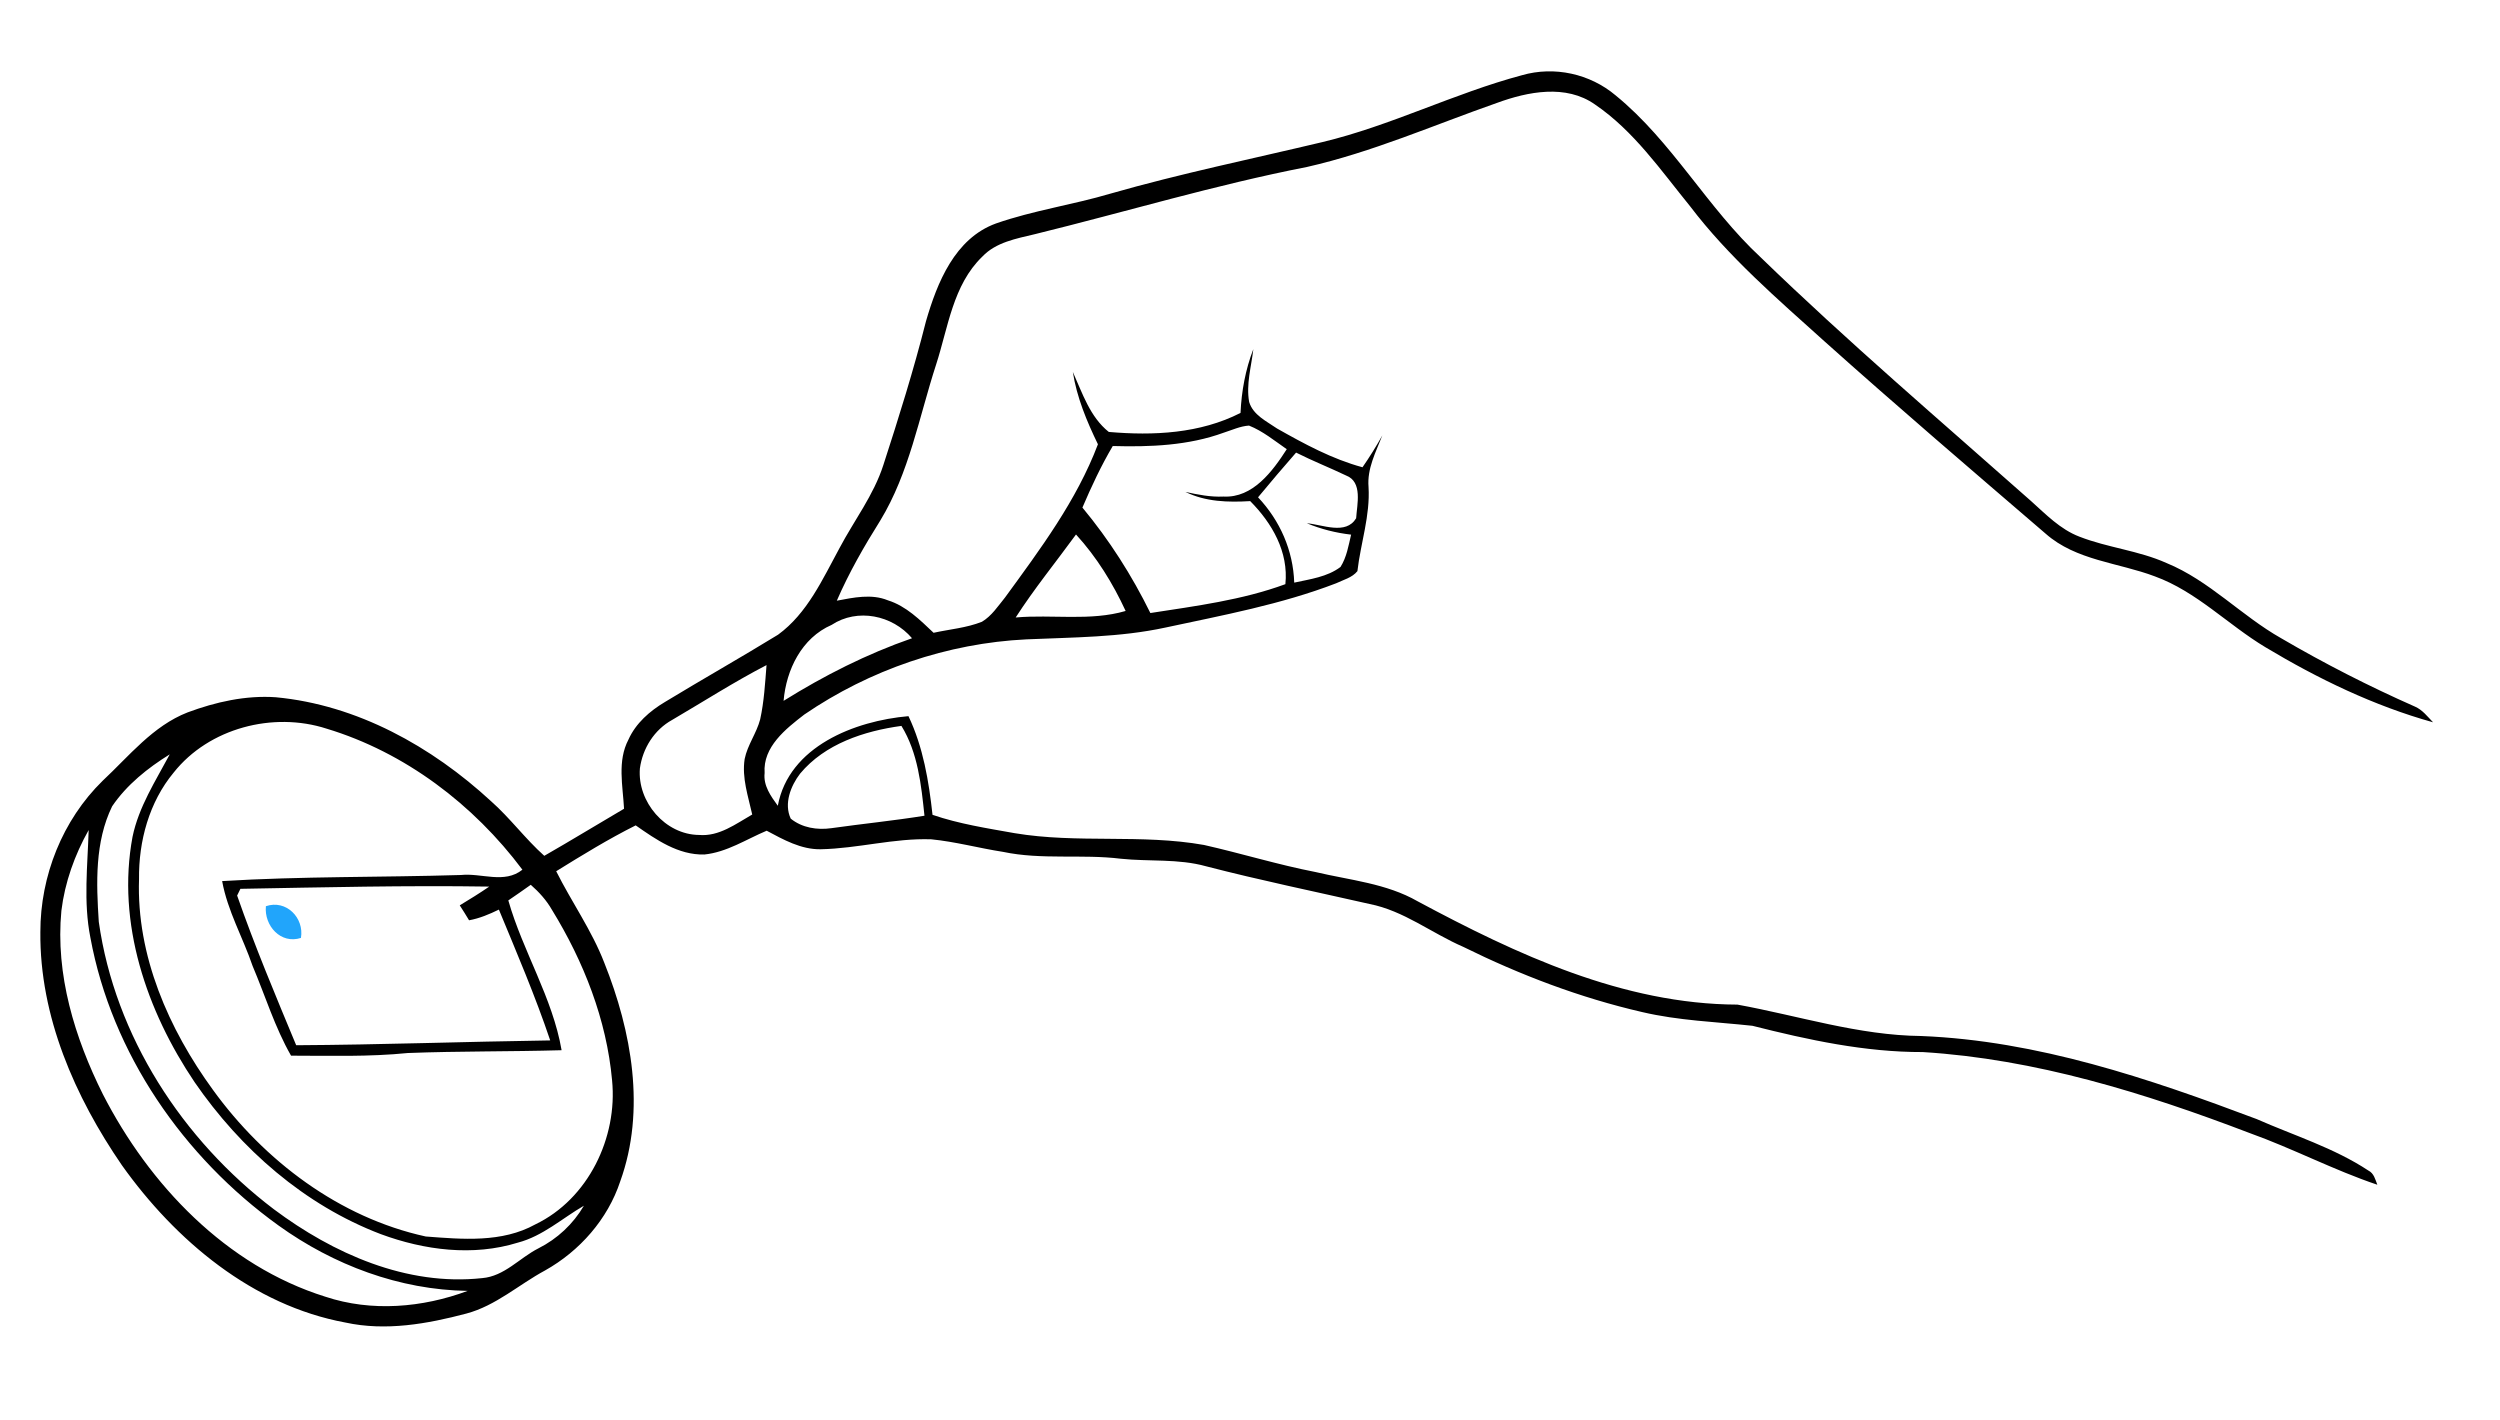
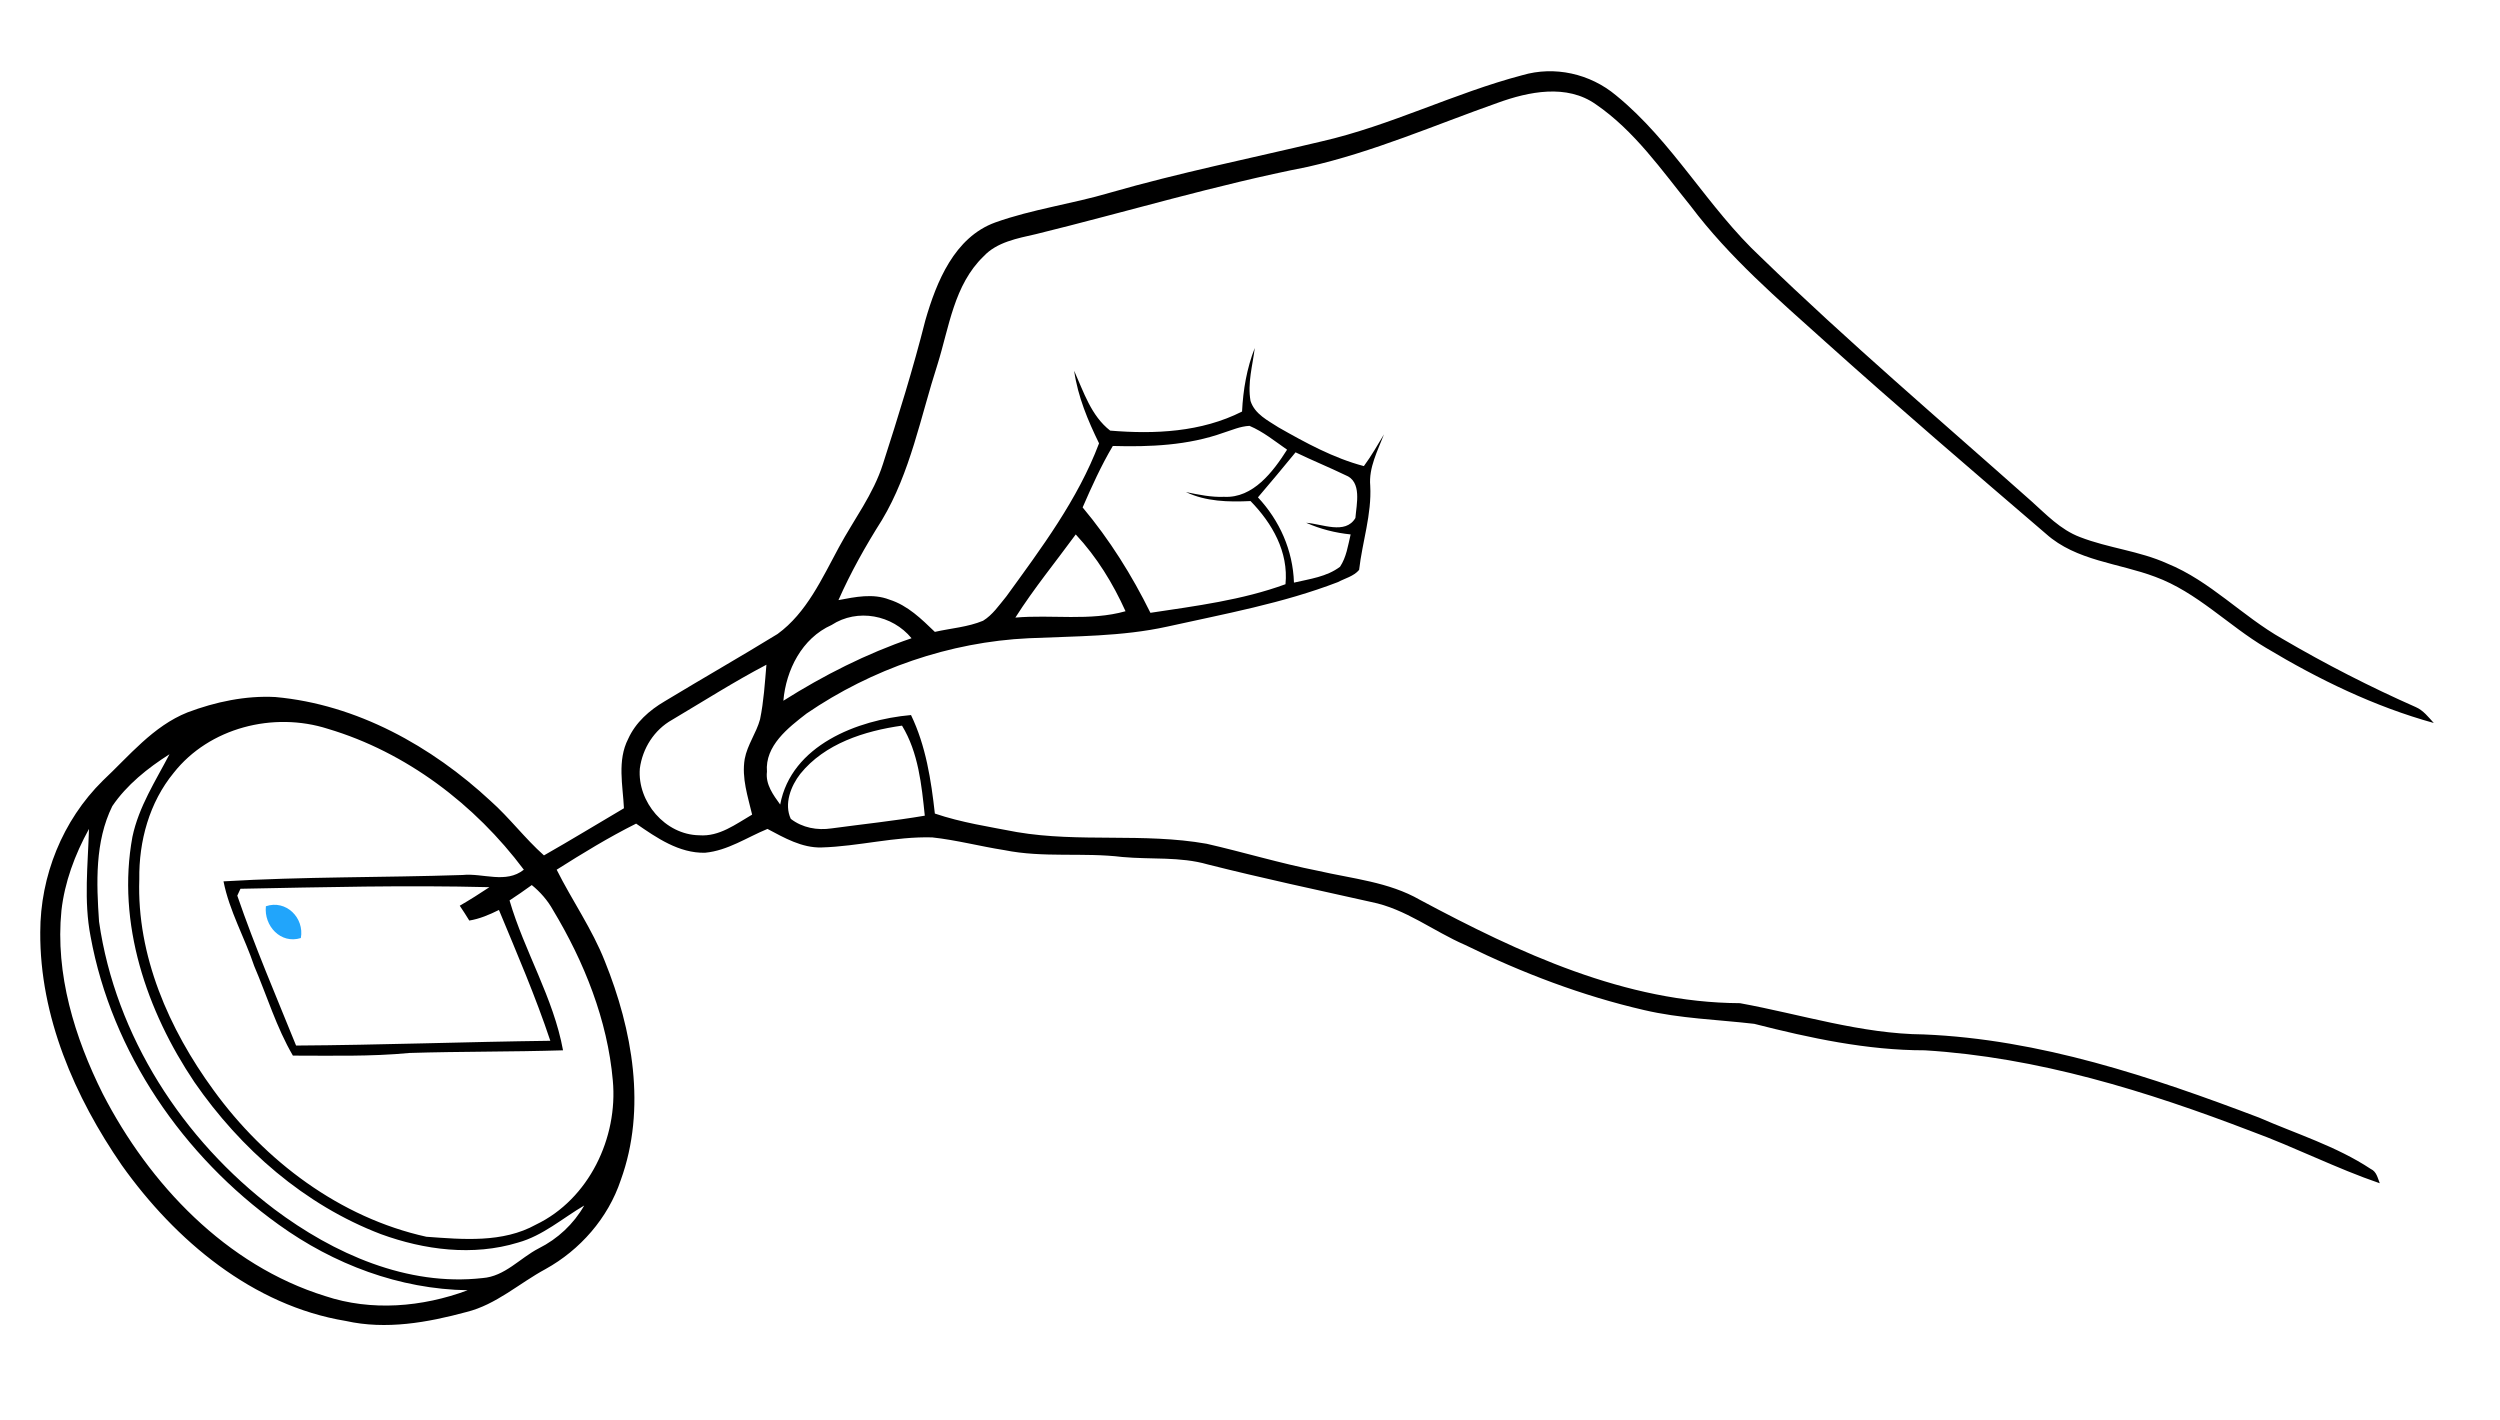
- <svg xmlns="http://www.w3.org/2000/svg" width="472pt" height="268pt" viewBox="0 0 472 268" version="1.1" id="svg2">
-   <defs id="defs13" />
-   <g id="#ffffffff" />
-   <g id="#656565ff">
-     <path fill="#656565" opacity="1.00" d=" M 287.35 14.20 C 293.45 12.44 300.18 13.92 305.02 18.00 C 315.72 26.72 322.34 39.25 332.42 48.59 C 348.86 64.52 366.30 79.39 383.43 94.57 C 386.26 97.10 388.97 99.94 392.59 101.32 C 397.94 103.41 403.78 103.94 409.04 106.30 C 417.13 109.62 423.16 116.25 430.70 120.51 C 438.86 125.28 447.30 129.59 455.95 133.41 C 457.36 134.02 458.31 135.29 459.36 136.37 C 448.17 133.25 437.64 128.15 427.70 122.19 C 420.62 117.94 414.72 111.69 406.84 108.82 C 399.95 106.21 391.97 105.84 386.22 100.76 C 372.24 88.75 358.23 76.77 344.50 64.48 C 335.58 56.44 326.38 48.54 319.08 38.93 C 313.56 32.15 308.46 24.71 301.14 19.73 C 295.67 15.86 288.45 17.29 282.60 19.44 C 270.69 23.61 259.08 28.73 246.73 31.53 C 229.42 34.91 212.51 40.01 195.39 44.21 C 191.90 45.05 188.04 45.72 185.46 48.45 C 179.90 53.81 179.01 61.85 176.73 68.85 C 173.52 78.74 171.67 89.27 166.20 98.27 C 163.15 103.13 160.28 108.13 157.99 113.41 C 161.15 112.82 164.53 112.07 167.63 113.34 C 171.09 114.42 173.70 117.05 176.26 119.47 C 179.31 118.80 182.47 118.55 185.39 117.39 C 187.22 116.30 188.42 114.44 189.74 112.82 C 196.39 103.70 203.26 94.52 207.29 83.88 C 205.18 79.53 203.30 75.03 202.55 70.22 C 204.35 74.21 205.79 78.73 209.34 81.55 C 217.75 82.28 226.55 81.87 234.21 77.96 C 234.40 73.84 235.14 69.77 236.63 65.92 C 236.25 69.23 235.24 72.55 235.84 75.89 C 236.59 78.37 239.14 79.54 241.12 80.91 C 246.25 83.81 251.51 86.67 257.24 88.22 C 258.59 86.28 259.83 84.27 260.99 82.20 C 259.76 85.34 258.09 88.47 258.38 91.94 C 258.71 97.35 256.89 102.52 256.28 107.83 C 255.29 109.07 253.62 109.47 252.25 110.13 C 241.87 114.12 230.89 116.15 220.05 118.48 C 211.43 120.35 202.57 120.32 193.80 120.71 C 178.87 121.43 164.19 126.47 151.86 134.90 C 148.36 137.60 144.00 141.02 144.36 145.94 C 144.09 148.33 145.53 150.31 146.85 152.13 C 148.93 140.91 161.41 136.09 171.52 135.21 C 174.30 141.05 175.36 147.47 176.06 153.84 C 181.08 155.56 186.34 156.37 191.55 157.30 C 203.39 159.29 215.50 157.42 227.32 159.53 C 234.36 161.12 241.27 163.26 248.37 164.64 C 254.86 166.18 261.76 166.78 267.66 170.17 C 286.32 180.17 306.42 189.59 328.03 189.67 C 339.56 191.77 350.91 195.48 362.73 195.60 C 384.67 196.48 405.69 203.61 426.06 211.28 C 433.13 214.40 440.65 216.71 447.15 221.00 C 448.20 221.52 448.45 222.68 448.84 223.68 C 440.61 220.91 432.87 216.83 424.68 213.90 C 404.88 206.34 384.29 199.94 363.02 198.63 C 352.11 198.66 341.38 196.33 330.86 193.67 C 323.91 192.92 316.88 192.69 310.05 191.08 C 298.33 188.38 287.02 184.08 276.25 178.76 C 270.30 176.18 265.03 171.94 258.56 170.67 C 248.26 168.33 237.92 166.20 227.69 163.55 C 222.45 162.09 216.97 162.69 211.62 162.13 C 204.23 161.22 196.69 162.38 189.36 160.83 C 184.83 160.13 180.38 158.91 175.81 158.46 C 168.80 158.22 161.94 160.20 154.95 160.34 C 151.24 160.40 147.92 158.53 144.75 156.84 C 140.89 158.46 137.24 160.90 132.98 161.33 C 128.07 161.46 123.86 158.52 120.02 155.83 C 114.85 158.42 109.92 161.45 105.01 164.49 C 107.92 170.31 111.73 175.66 114.09 181.77 C 119.26 194.71 121.96 209.59 117.10 223.04 C 114.74 230.19 109.45 236.19 102.91 239.86 C 97.94 242.54 93.61 246.52 88.05 248.00 C 80.66 249.96 72.82 251.35 65.23 249.70 C 47.69 246.46 33.12 234.20 23.01 219.99 C 14.14 207.08 7.47 191.88 7.62 175.97 C 7.61 165.39 11.79 154.83 19.39 147.40 C 24.39 142.73 28.86 137.06 35.42 134.50 C 40.71 132.53 46.39 131.25 52.06 131.64 C 67.42 133.08 81.51 140.94 92.70 151.26 C 96.31 154.45 99.17 158.37 102.76 161.58 C 107.82 158.68 112.79 155.64 117.82 152.69 C 117.59 148.35 116.52 143.69 118.65 139.64 C 120.04 136.54 122.68 134.24 125.55 132.53 C 132.63 128.23 139.84 124.16 146.90 119.83 C 152.44 115.79 155.32 109.31 158.51 103.46 C 161.27 98.24 164.96 93.47 166.78 87.79 C 169.69 78.82 172.51 69.82 174.82 60.67 C 176.94 53.35 180.28 45.01 188.04 42.19 C 195.08 39.73 202.53 38.67 209.68 36.55 C 222.87 32.77 236.31 30.01 249.65 26.83 C 262.58 23.74 274.53 17.62 287.35 14.20 M 231.04 81.69 C 224.36 84.13 217.13 84.41 210.09 84.21 C 207.89 87.93 206.06 91.86 204.36 95.83 C 209.43 101.94 213.69 108.62 217.19 115.74 C 225.76 114.41 234.50 113.30 242.68 110.29 C 243.31 104.21 240.17 98.77 236.04 94.61 C 231.87 94.86 227.61 94.75 223.80 92.87 C 226.16 93.39 228.56 93.87 231.00 93.75 C 236.53 94.05 240.26 88.98 242.94 84.81 C 240.64 83.22 238.43 81.39 235.81 80.35 C 234.15 80.46 232.61 81.19 231.04 81.69 M 237.52 93.89 C 241.67 98.30 244.15 103.92 244.35 110.00 C 247.34 109.34 250.58 108.94 253.09 107.04 C 254.25 105.20 254.60 103.02 255.09 100.94 C 252.21 100.61 249.40 99.90 246.73 98.79 C 249.71 99.04 254.09 101.07 256.04 97.85 C 256.20 95.22 257.32 90.98 254.13 89.77 C 251.01 88.28 247.79 87.01 244.70 85.45 C 242.26 88.23 239.88 91.05 237.52 93.89 M 203.15 100.91 C 199.35 106.13 195.26 111.15 191.76 116.58 C 198.65 115.97 205.84 117.31 212.52 115.35 C 210.10 110.12 207.05 105.17 203.15 100.91 M 157.01 117.98 C 151.36 120.44 148.44 126.44 147.94 132.32 C 155.59 127.55 163.66 123.46 172.19 120.50 C 168.49 116.14 161.89 114.77 157.01 117.98 M 126.92 135.91 C 123.52 137.78 121.33 141.28 120.81 145.09 C 120.31 151.38 125.58 157.59 132.00 157.64 C 135.77 157.96 138.92 155.55 142.02 153.78 C 141.26 150.35 140.04 146.87 140.59 143.30 C 141.12 140.65 142.84 138.43 143.52 135.82 C 144.26 132.45 144.45 129.00 144.72 125.57 C 138.63 128.73 132.84 132.44 126.92 135.91 M 32.79 145.86 C 28.16 151.44 26.16 158.81 26.25 165.98 C 25.75 180.42 31.85 194.29 40.20 205.76 C 49.89 219.15 64.06 229.88 80.38 233.45 C 87.28 233.98 94.78 234.66 101.08 231.16 C 111.06 226.36 116.63 214.78 115.56 203.96 C 114.53 192.52 110.20 181.53 104.21 171.78 C 103.18 169.97 101.77 168.42 100.21 167.05 C 98.81 168.05 97.39 169.03 95.97 170.00 C 98.72 179.64 104.32 188.35 106.03 198.28 C 96.35 198.56 86.67 198.44 77.00 198.81 C 69.67 199.55 62.30 199.32 54.95 199.31 C 51.89 193.96 50.09 188.03 47.69 182.37 C 45.86 177.00 42.96 171.98 41.94 166.35 C 56.95 165.43 72.00 165.66 87.03 165.20 C 90.93 164.79 95.22 166.92 98.63 164.20 C 89.42 151.89 76.46 142.04 61.66 137.57 C 51.57 134.31 39.46 137.45 32.79 145.86 M 151.06 146.06 C 149.28 148.38 147.97 151.74 149.29 154.56 C 151.44 156.30 154.29 156.74 156.96 156.36 C 162.82 155.53 168.70 154.95 174.54 154.01 C 173.93 148.21 173.31 142.12 170.19 137.05 C 163.16 138.01 155.74 140.44 151.06 146.06 M 21.17 152.23 C 17.89 158.97 18.17 166.73 18.65 174.03 C 21.70 195.63 34.47 215.24 51.71 228.31 C 62.89 236.67 76.79 242.86 91.02 241.31 C 95.23 240.97 98.08 237.50 101.65 235.69 C 105.23 233.89 108.21 231.10 110.24 227.64 C 106.12 230.03 102.47 233.38 97.77 234.61 C 89.29 237.24 80.11 236.04 71.91 233.01 C 57.50 227.53 45.42 216.92 36.74 204.31 C 27.69 190.88 21.99 174.28 25.02 158.00 C 26.19 152.33 29.37 147.45 32.05 142.42 C 27.90 144.99 23.93 148.16 21.17 152.23 M 11.59 171.95 C 10.44 183.97 14.10 195.93 19.42 206.59 C 28.19 223.71 42.71 238.97 61.43 244.82 C 70.15 247.72 79.76 246.90 88.29 243.72 C 75.41 243.53 62.97 238.84 52.58 231.37 C 34.63 218.45 21.09 198.90 17.06 176.99 C 15.73 170.29 16.54 163.46 16.74 156.71 C 14.10 161.41 12.24 166.58 11.59 171.95 M 45.39 167.81 C 45.24 168.13 44.93 168.77 44.77 169.08 C 48.10 178.64 52.04 188.00 55.92 197.34 C 71.91 197.25 87.89 196.66 103.88 196.43 C 101.06 188.05 97.57 179.90 94.19 171.73 C 92.39 172.61 90.54 173.39 88.56 173.75 C 87.99 172.79 87.40 171.86 86.80 170.93 C 88.68 169.79 90.55 168.64 92.37 167.39 C 76.71 167.14 61.04 167.53 45.39 167.81 Z" id="path6" style="fill:#000000" />
+ <svg xmlns="http://www.w3.org/2000/svg" version="1.1" id="svg2" x="0px" y="0px" viewBox="0 0 472 268" style="enable-background:new 0 0 472 268;" xml:space="preserve">
+   <style type="text/css">
+ 	.st0{fill:#21A5FB;}
+ </style>
+   <g id="_x23_ffffffff">
+ </g>
+   <g id="_x23_656565ff">
+     <path id="path6" d="M287.4,14.2c6.1-1.8,12.8-0.3,17.7,3.8c10.7,8.7,17.3,21.2,27.4,30.6c16.4,15.9,33.9,30.8,51,46   c2.8,2.5,5.5,5.4,9.2,6.8c5.4,2.1,11.2,2.6,16.5,5c8.1,3.3,14.1,9.9,21.7,14.2c8.2,4.8,16.6,9.1,25.2,12.9c1.4,0.6,2.4,1.9,3.4,3   c-11.2-3.1-21.7-8.2-31.7-14.2c-7.1-4.2-13-10.5-20.9-13.4c-6.9-2.6-14.9-3-20.6-8.1c-14-12-28-24-41.7-36.3   c-8.9-8-18.1-15.9-25.4-25.6c-5.5-6.8-10.6-14.2-17.9-19.2c-5.5-3.9-12.7-2.4-18.5-0.3c-11.9,4.2-23.5,9.3-35.9,12.1   c-17.3,3.4-34.2,8.5-51.3,12.7c-3.5,0.8-7.4,1.5-9.9,4.2c-5.6,5.4-6.5,13.4-8.7,20.4c-3.2,9.9-5.1,20.4-10.5,29.4   c-3.1,4.9-5.9,9.9-8.2,15.1c3.2-0.6,6.5-1.3,9.6-0.1c3.5,1.1,6.1,3.7,8.6,6.1c3.1-0.7,6.2-0.9,9.1-2.1c1.8-1.1,3-2.9,4.4-4.6   c6.6-9.1,13.5-18.3,17.5-28.9c-2.1-4.3-4-8.8-4.7-13.7c1.8,4,3.2,8.5,6.8,11.3c8.4,0.7,17.2,0.3,24.9-3.6c0.2-4.1,0.9-8.2,2.4-12   c-0.4,3.3-1.4,6.6-0.8,10c0.8,2.5,3.3,3.7,5.3,5c5.1,2.9,10.4,5.8,16.1,7.3c1.4-1.9,2.6-4,3.8-6c-1.2,3.1-2.9,6.3-2.6,9.7   c0.3,5.4-1.5,10.6-2.1,15.9c-1,1.2-2.7,1.6-4,2.3c-10.4,4-21.4,6-32.2,8.4c-8.6,1.9-17.5,1.8-26.2,2.2   c-14.9,0.7-29.6,5.8-41.9,14.2c-3.5,2.7-7.9,6.1-7.5,11c-0.3,2.4,1.2,4.4,2.5,6.2c2.1-11.2,14.6-16,24.7-16.9   c2.8,5.8,3.8,12.3,4.5,18.6c5,1.7,10.3,2.5,15.5,3.5c11.8,2,23.9,0.1,35.8,2.2c7,1.6,13.9,3.7,21,5.1c6.5,1.5,13.4,2.1,19.3,5.5   c18.7,10,38.8,19.4,60.4,19.5c11.5,2.1,22.9,5.8,34.7,5.9c21.9,0.9,43,8,63.3,15.7c7.1,3.1,14.6,5.4,21.1,9.7   c1.1,0.5,1.3,1.7,1.7,2.7c-8.2-2.8-16-6.8-24.2-9.8c-19.8-7.6-40.4-14-61.7-15.3c-10.9,0-21.6-2.3-32.2-5c-6.9-0.8-14-1-20.8-2.6   c-11.7-2.7-23-7-33.8-12.3c-6-2.6-11.2-6.8-17.7-8.1c-10.3-2.3-20.6-4.5-30.9-7.1c-5.2-1.5-10.7-0.9-16.1-1.4   c-7.4-0.9-14.9,0.2-22.3-1.3c-4.5-0.7-9-1.9-13.6-2.4c-7-0.2-13.9,1.7-20.9,1.9c-3.7,0.1-7-1.8-10.2-3.5c-3.9,1.6-7.5,4.1-11.8,4.5   c-4.9,0.1-9.1-2.8-13-5.5c-5.2,2.6-10.1,5.6-15,8.7c2.9,5.8,6.7,11.2,9.1,17.3c5.2,12.9,7.9,27.8,3,41.3   c-2.4,7.2-7.7,13.2-14.2,16.8c-5,2.7-9.3,6.7-14.9,8.1c-7.4,2-15.2,3.4-22.8,1.7C47.7,246.5,33.1,234.2,23,220   c-8.9-12.9-15.5-28.1-15.4-44c0-10.6,4.2-21.1,11.8-28.6c5-4.7,9.5-10.3,16-12.9c5.3-2,11-3.2,16.6-2.9   c15.4,1.4,29.5,9.3,40.6,19.6c3.6,3.2,6.5,7.1,10.1,10.3c5.1-2.9,10-5.9,15.1-8.9c-0.2-4.3-1.3-9,0.8-13.1c1.4-3.1,4-5.4,6.9-7.1   c7.1-4.3,14.3-8.4,21.3-12.7c5.5-4,8.4-10.5,11.6-16.4c2.8-5.2,6.5-10,8.3-15.7c2.9-9,5.7-18,8-27.1c2.1-7.3,5.5-15.7,13.2-18.5   c7-2.5,14.5-3.5,21.6-5.6c13.2-3.8,26.6-6.5,40-9.7C262.6,23.7,274.5,17.6,287.4,14.2 M231,81.7c-6.7,2.4-13.9,2.7-20.9,2.5   c-2.2,3.7-4,7.7-5.7,11.6c5.1,6.1,9.3,12.8,12.8,19.9c8.6-1.3,17.3-2.4,25.5-5.4c0.6-6.1-2.5-11.5-6.6-15.7   c-4.2,0.2-8.4,0.1-12.2-1.7c2.4,0.5,4.8,1,7.2,0.9c5.5,0.3,9.3-4.8,11.9-8.9c-2.3-1.6-4.5-3.4-7.1-4.5   C234.1,80.5,232.6,81.2,231,81.7 M237.5,93.9c4.1,4.4,6.6,10,6.8,16.1c3-0.7,6.2-1.1,8.7-3c1.2-1.8,1.5-4,2-6.1   c-2.9-0.3-5.7-1-8.4-2.2c3,0.2,7.4,2.3,9.3-0.9c0.2-2.6,1.3-6.9-1.9-8.1c-3.1-1.5-6.3-2.8-9.4-4.3   C242.3,88.2,239.9,91.1,237.5,93.9 M203.1,100.9c-3.8,5.2-7.9,10.2-11.4,15.7c6.9-0.6,14.1,0.7,20.8-1.2   C210.1,110.1,207.1,105.2,203.1,100.9 M157,118c-5.6,2.5-8.6,8.5-9.1,14.3c7.6-4.8,15.7-8.9,24.2-11.8   C168.5,116.1,161.9,114.8,157,118 M126.9,135.9c-3.4,1.9-5.6,5.4-6.1,9.2c-0.5,6.3,4.8,12.5,11.2,12.6c3.8,0.3,6.9-2.1,10-3.9   c-0.8-3.4-2-6.9-1.4-10.5c0.5-2.7,2.2-4.9,2.9-7.5c0.7-3.4,0.9-6.8,1.2-10.3C138.6,128.7,132.8,132.4,126.9,135.9 M32.8,145.9   c-4.6,5.6-6.6,12.9-6.5,20.1c-0.5,14.4,5.6,28.3,14,39.8c9.7,13.4,23.9,24.1,40.2,27.7c6.9,0.5,14.4,1.2,20.7-2.3   c10-4.8,15.5-16.4,14.5-27.2c-1-11.4-5.4-22.4-11.3-32.2c-1-1.8-2.4-3.4-4-4.7c-1.4,1-2.8,2-4.2,2.9c2.8,9.6,8.3,18.4,10.1,28.3   c-9.7,0.3-19.4,0.2-29,0.5c-7.3,0.7-14.7,0.5-22,0.5c-3.1-5.3-4.9-11.3-7.3-16.9c-1.8-5.4-4.7-10.4-5.8-16   c15-0.9,30.1-0.7,45.1-1.2c3.9-0.4,8.2,1.7,11.6-1c-9.2-12.3-22.2-22.2-37-26.6C51.6,134.3,39.5,137.4,32.8,145.9 M151.1,146.1   c-1.8,2.3-3.1,5.7-1.8,8.5c2.2,1.7,5,2.2,7.7,1.8c5.9-0.8,11.7-1.4,17.6-2.4c-0.6-5.8-1.2-11.9-4.3-17   C163.2,138,155.7,140.4,151.1,146.1 M21.2,152.2c-3.3,6.7-3,14.5-2.5,21.8c3.1,21.6,15.8,41.2,33.1,54.3   c11.2,8.4,25.1,14.6,39.3,13c4.2-0.3,7.1-3.8,10.6-5.6c3.6-1.8,6.6-4.6,8.6-8.1c-4.1,2.4-7.8,5.7-12.5,7   c-8.5,2.6-17.7,1.4-25.9-1.6c-14.4-5.5-26.5-16.1-35.2-28.7C27.7,190.9,22,174.3,25,158c1.2-5.7,4.4-10.6,7-15.6   C27.9,145,23.9,148.2,21.2,152.2 M11.6,171.9c-1.2,12,2.5,24,7.8,34.6c8.8,17.1,23.3,32.4,42,38.2c8.7,2.9,18.3,2.1,26.9-1.1   c-12.9-0.2-25.3-4.9-35.7-12.4c-18-12.9-31.5-32.5-35.5-54.4c-1.3-6.7-0.5-13.5-0.3-20.3C14.1,161.4,12.2,166.6,11.6,171.9    M45.4,167.8c-0.1,0.3-0.5,1-0.6,1.3c3.3,9.6,7.3,18.9,11.1,28.3c16-0.1,32-0.7,48-0.9c-2.8-8.4-6.3-16.5-9.7-24.7   c-1.8,0.9-3.7,1.7-5.6,2c-0.6-1-1.2-1.9-1.8-2.8c1.9-1.1,3.8-2.3,5.6-3.5C76.7,167.1,61,167.5,45.4,167.8z" />
  </g>
-   <g id="#21a5fbff">
-     <path fill="#21a5fb" opacity="1.00" d=" M 50.20 171.09 C 54.03 169.79 57.46 173.28 56.82 177.08 C 52.99 178.32 49.85 174.76 50.20 171.09 Z" id="path9" />
+   <g id="_x23_21a5fbff">
+     <path id="path9" class="st0" d="M50.2,171.1c3.8-1.3,7.3,2.2,6.6,6C53,178.3,49.8,174.8,50.2,171.1z" />
  </g>
</svg>
